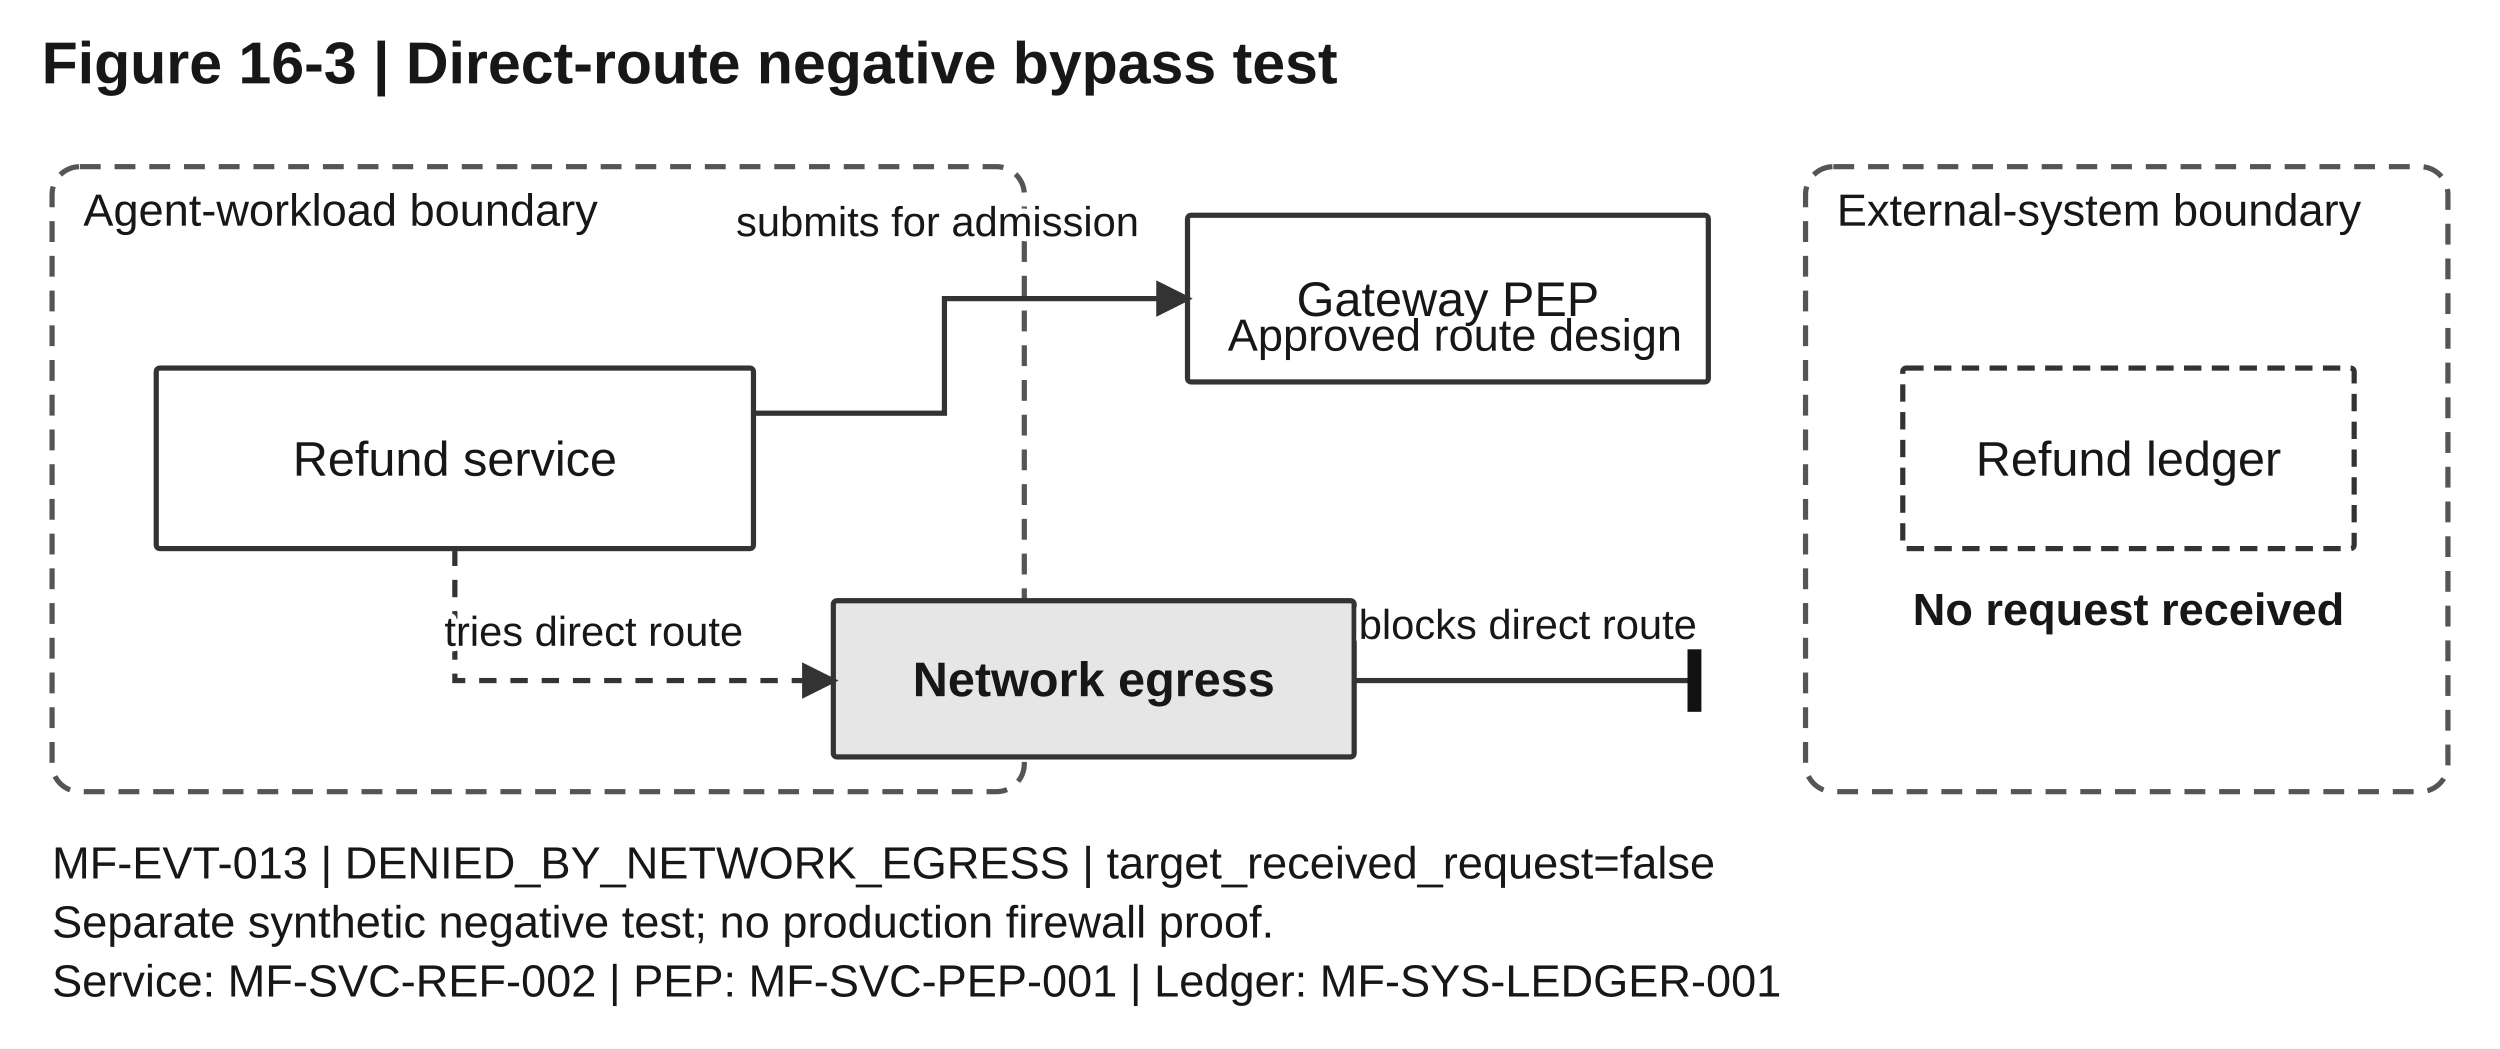
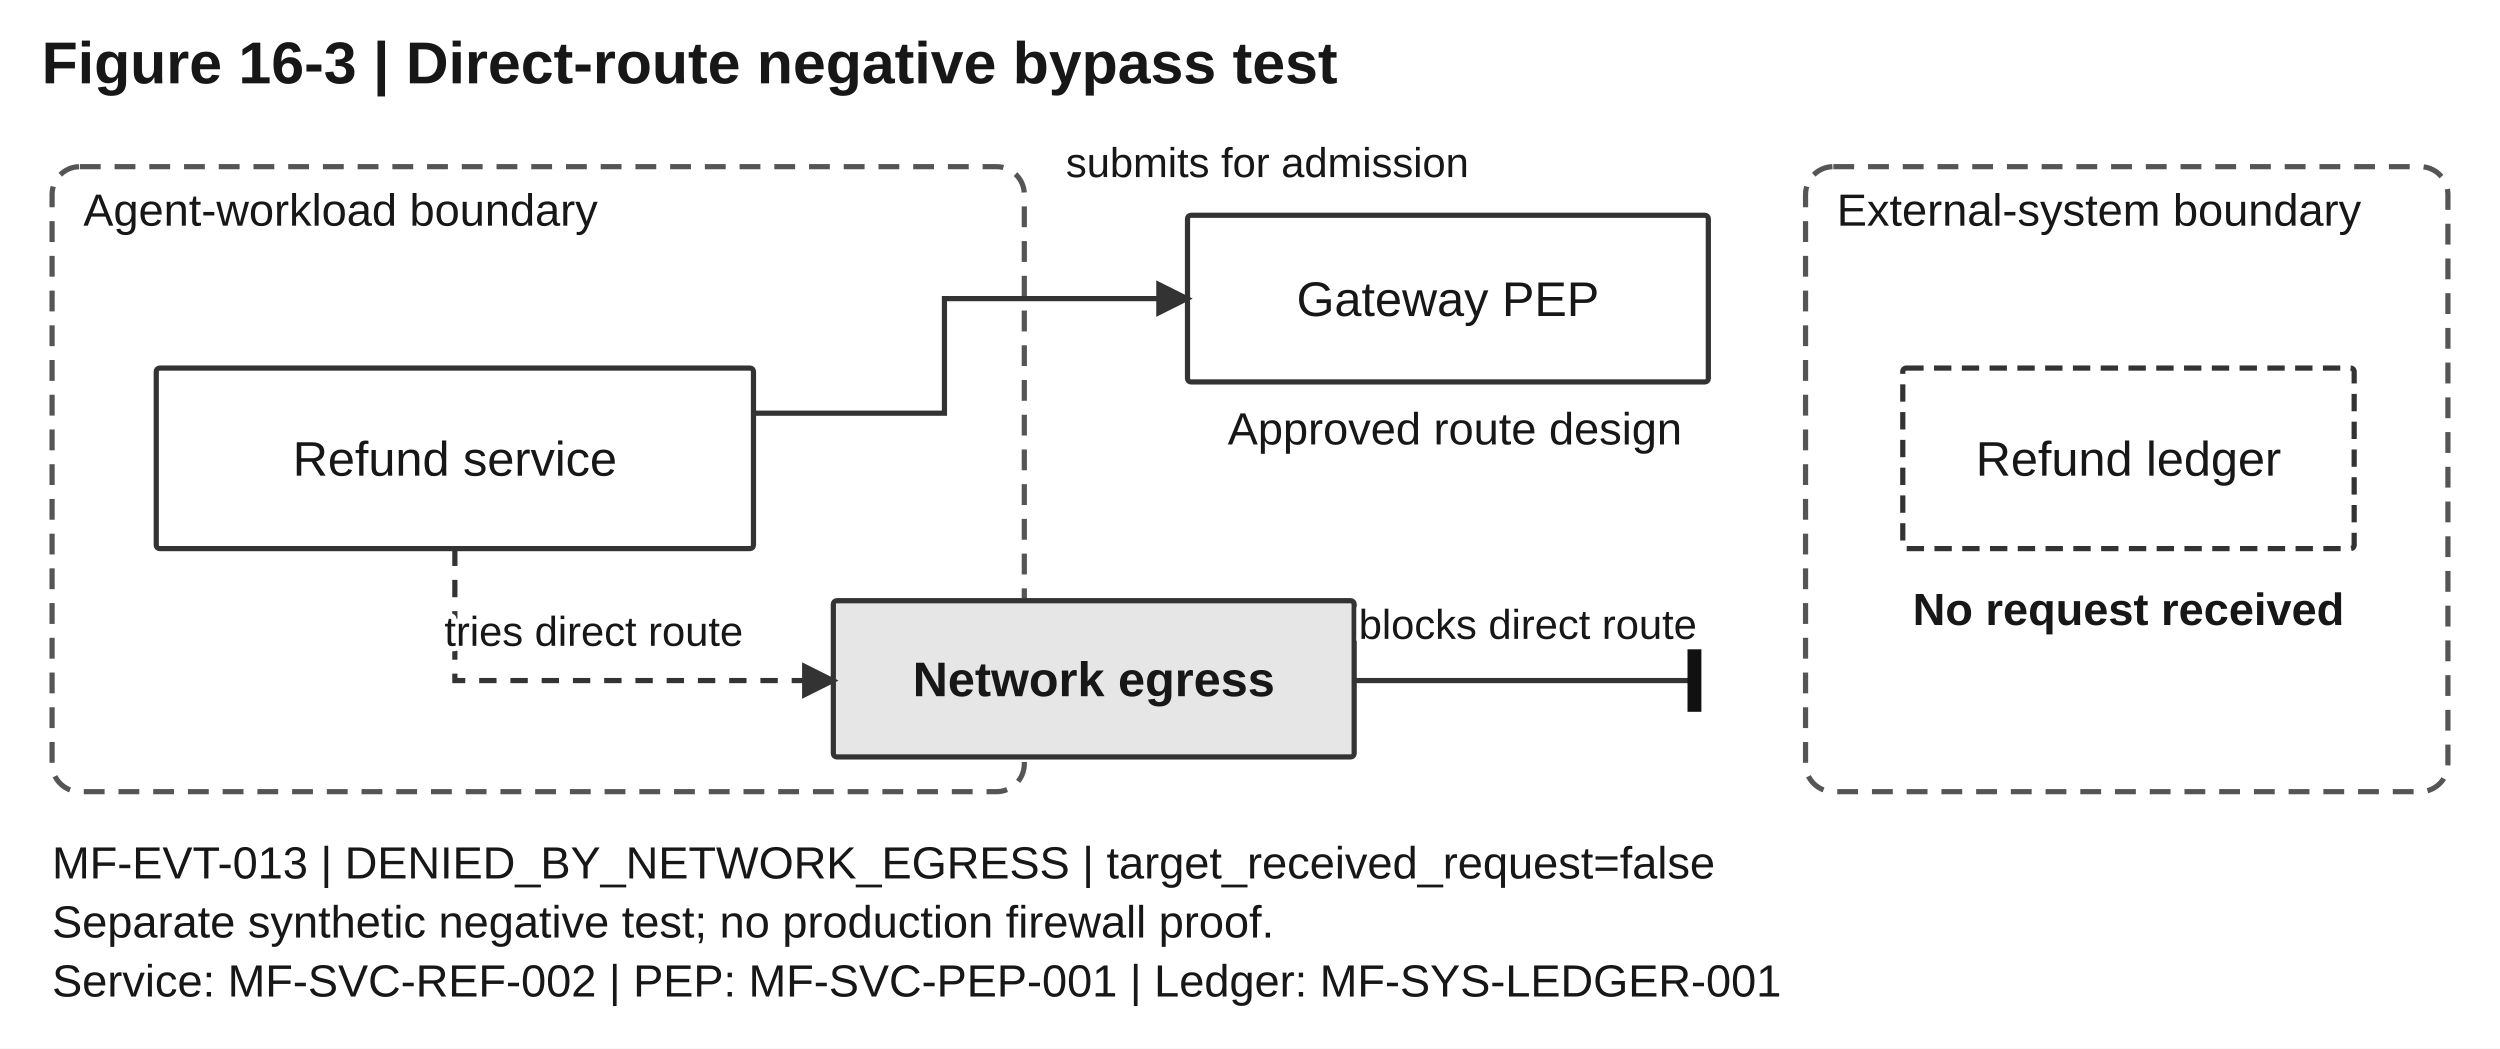
<svg xmlns="http://www.w3.org/2000/svg" width="720" height="302" viewBox="0 0 720 302" role="img" aria-labelledby="title desc">
  <defs>
    <marker id="a" markerWidth="7" markerHeight="7" refX="6" refY="3.5" orient="auto">
      <path d="M0 0 L7 3.5 L0 7 Z" fill="#333" />
    </marker>
  </defs>
  <rect width="100%" height="100%" fill="#fff" />
  <g font-family="Arial, sans-serif" fill="#171717">
    <text x="12" y="24" font-size="17" text-anchor="start" font-weight="bold">Figure 16-3  |  Direct-route negative bypass test</text>
    <rect x="15" y="48" width="280" height="180" rx="8" fill="none" stroke="#555" stroke-width="1.5" stroke-dasharray="6 4" />
    <text x="24" y="65" font-size="13" text-anchor="start">Agent-workload boundary</text>
    <rect x="520" y="48" width="185" height="180" rx="8" fill="none" stroke="#555" stroke-width="1.5" stroke-dasharray="6 4" />
    <text x="529" y="65" font-size="13" text-anchor="start">External-system boundary</text>
    <rect x="45" y="106" width="172" height="52" rx="1" fill="#fff" stroke="#333" stroke-width="1.5" />
    <text x="131" y="137" font-size="14" text-anchor="middle">Refund service</text>
    <rect x="342" y="62" width="150" height="48" rx="1" fill="#fff" stroke="#333" stroke-width="1.5" />
    <text x="417" y="91" font-size="14" text-anchor="middle">Gateway PEP</text>
    <rect x="240" y="173" width="150" height="45" rx="1" fill="#e6e6e6" stroke="#333" stroke-width="1.5" />
    <text x="315" y="200.5" font-size="14" text-anchor="middle" font-weight="bold">Network egress</text>
    <rect x="548" y="106" width="130" height="52" rx="1" fill="#fff" stroke="#333" stroke-width="1.5" stroke-dasharray="5 3" />
    <text x="613" y="137" font-size="14" text-anchor="middle">Refund ledger</text>
    <polyline points="217,119 272,119 272,86 342,86" fill="none" stroke="#333" stroke-width="1.5" marker-end="url(#a)" />
-     <text x="270" y="68" font-size="12" text-anchor="middle" paint-order="stroke" stroke="#fff" stroke-width="3" stroke-linejoin="round">submits for admission</text>
+     <text x="365" y="51" font-size="12" text-anchor="middle" paint-order="stroke" stroke="#fff" stroke-width="3" stroke-linejoin="round">submits for admission</text>
    <polyline points="131,158 131,196 240,196" fill="none" stroke="#333" stroke-width="1.5" stroke-dasharray="5 4" marker-end="url(#a)" />
    <text x="171" y="186" font-size="12" text-anchor="middle" paint-order="stroke" stroke="#fff" stroke-width="3" stroke-linejoin="round">tries direct route</text>
    <polyline points="390,196 488,196" fill="none" stroke="#333" stroke-width="1.5" />
    <path d="M488 187V205" stroke="#111" stroke-width="4" />
    <text x="440" y="184" font-size="12" text-anchor="middle" paint-order="stroke" stroke="#fff" stroke-width="3" stroke-linejoin="round">blocks direct route</text>
-     <text x="419" y="101" font-size="13" text-anchor="middle">Approved route design</text>
+     <text x="419" y="128" font-size="13" text-anchor="middle">Approved route design</text>
    <text x="613" y="180" font-size="13" text-anchor="middle" font-weight="bold">No request received</text>
    <text x="15" y="253" font-size="13" text-anchor="start">MF-EVT-013 | DENIED_BY_NETWORK_EGRESS | target_received_request=false</text>
    <text x="15" y="270" font-size="13" text-anchor="start">Separate synthetic negative test; no production firewall proof.</text>
    <text x="15" y="287" font-size="13" text-anchor="start">Service: MF-SVC-REF-002 | PEP: MF-SVC-PEP-001 | Ledger: MF-SYS-LEDGER-001</text>
  </g>
</svg>
